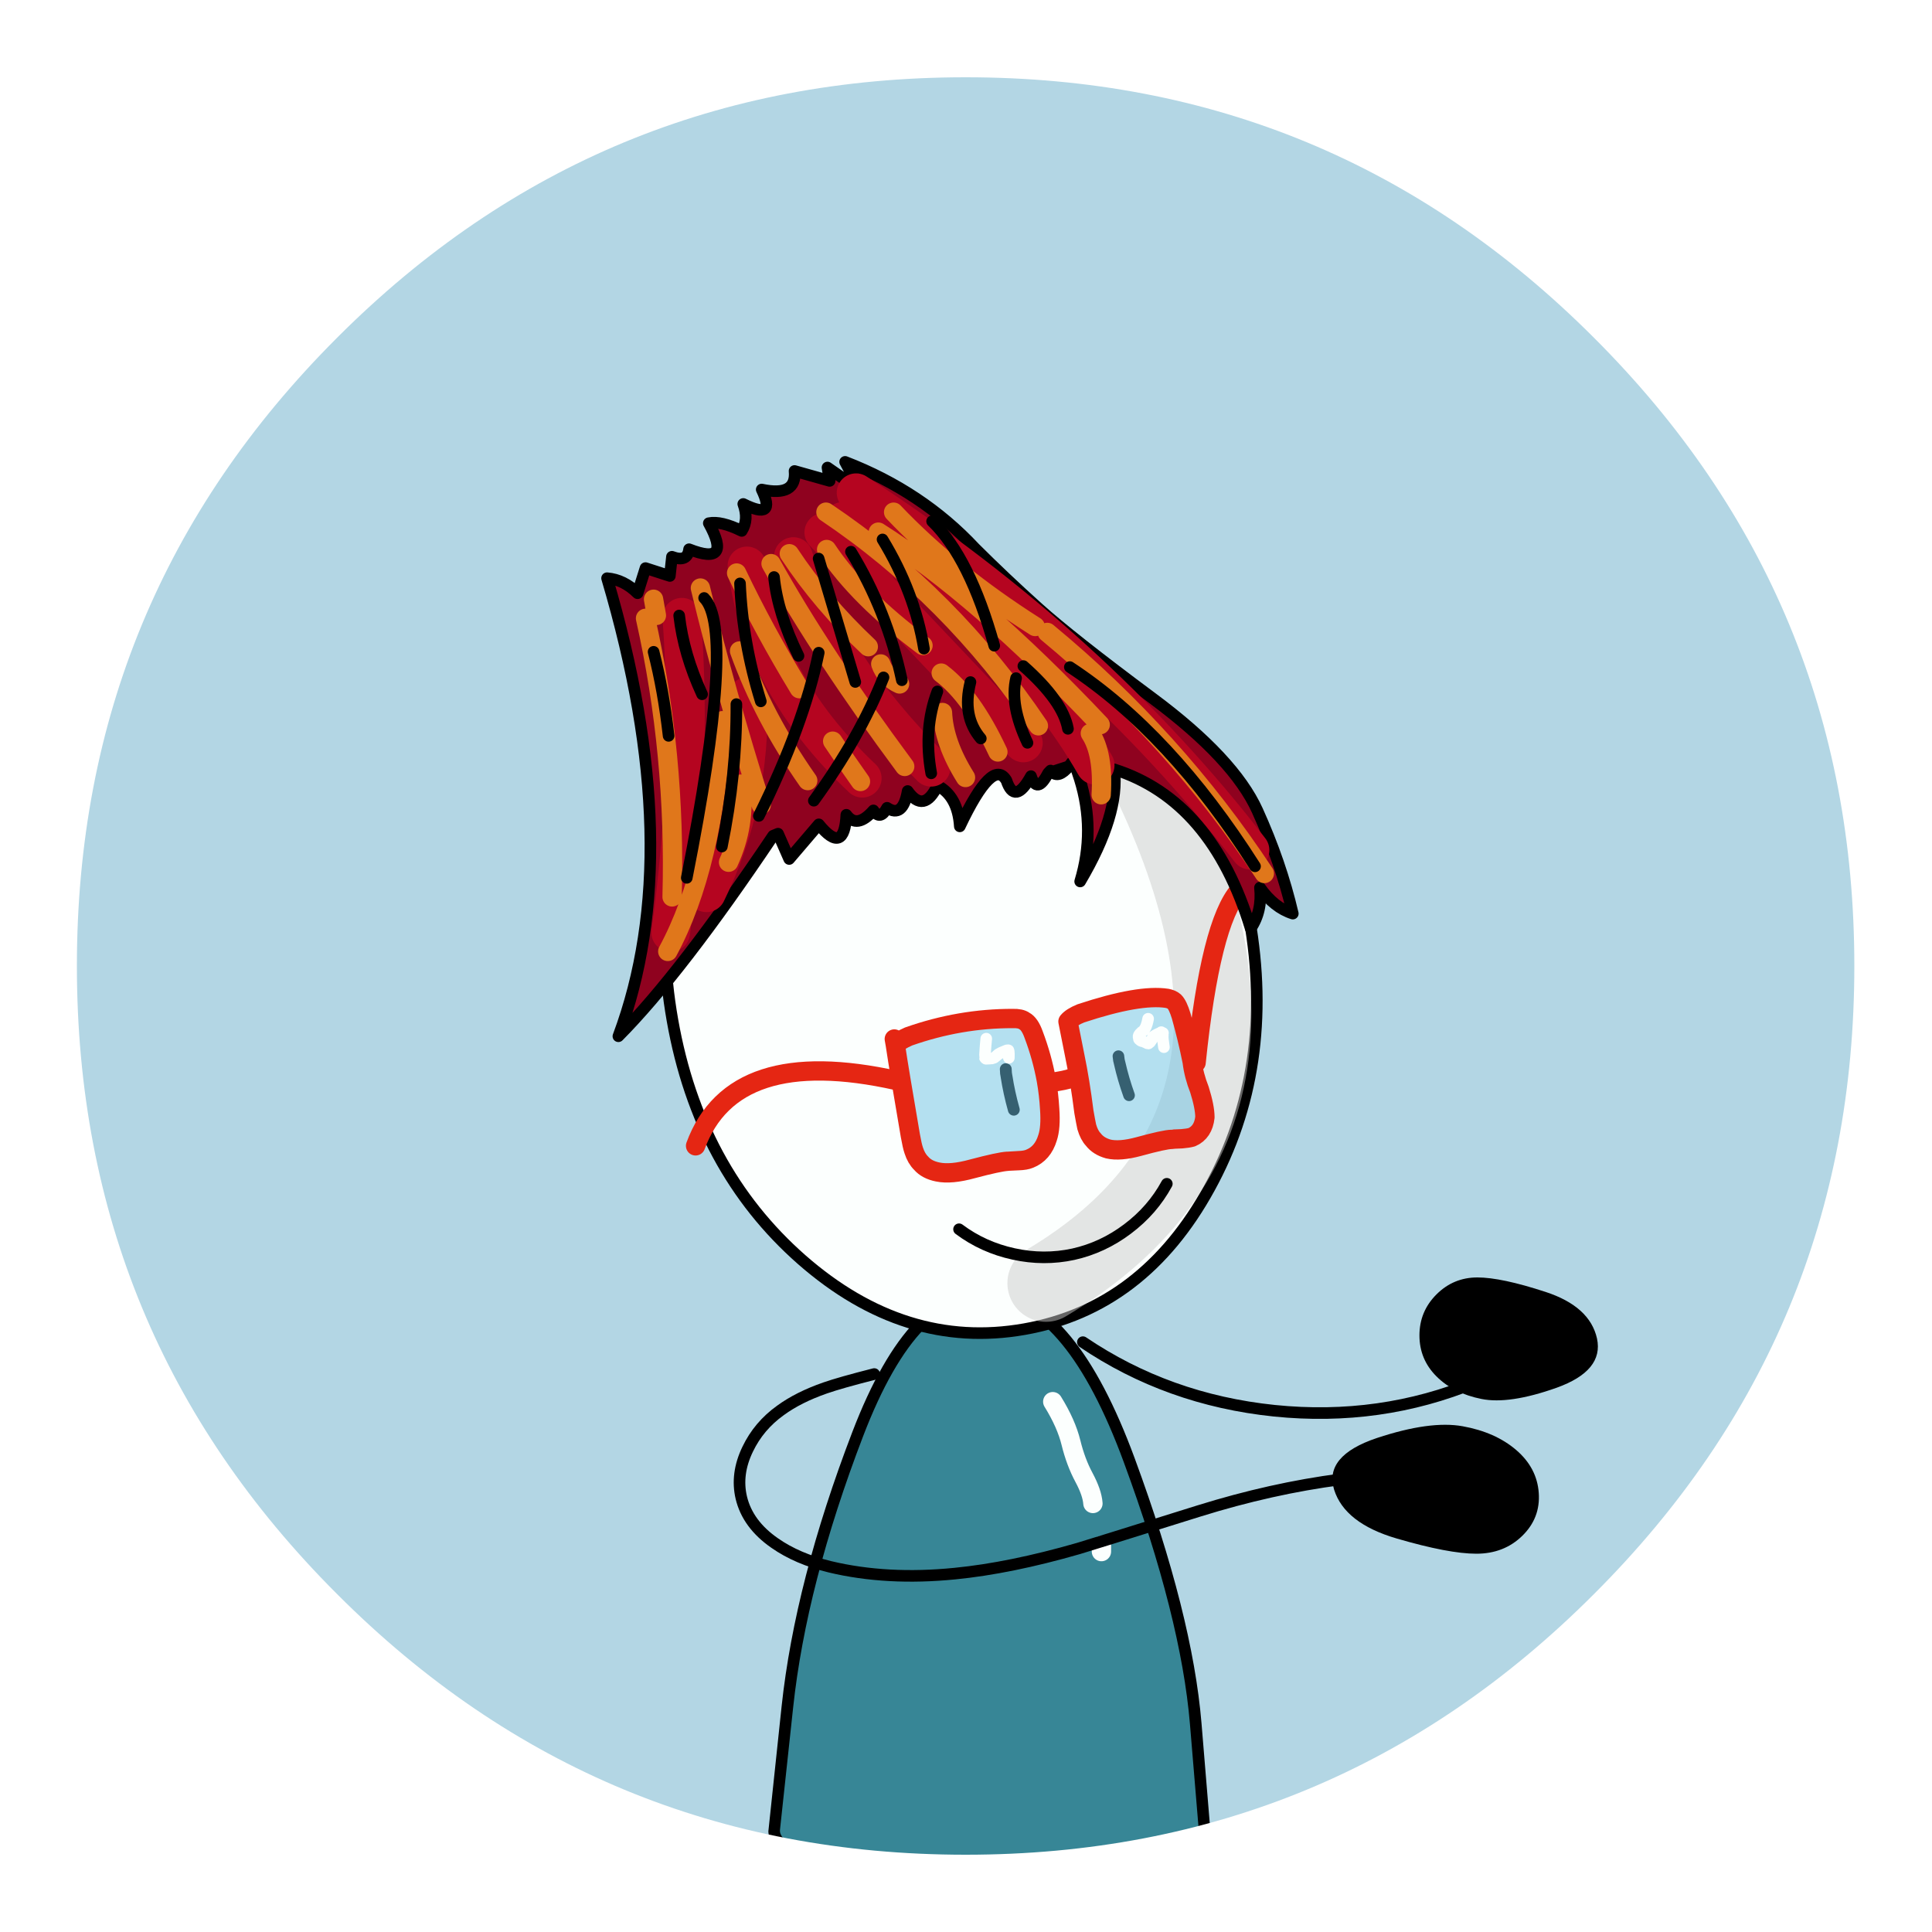
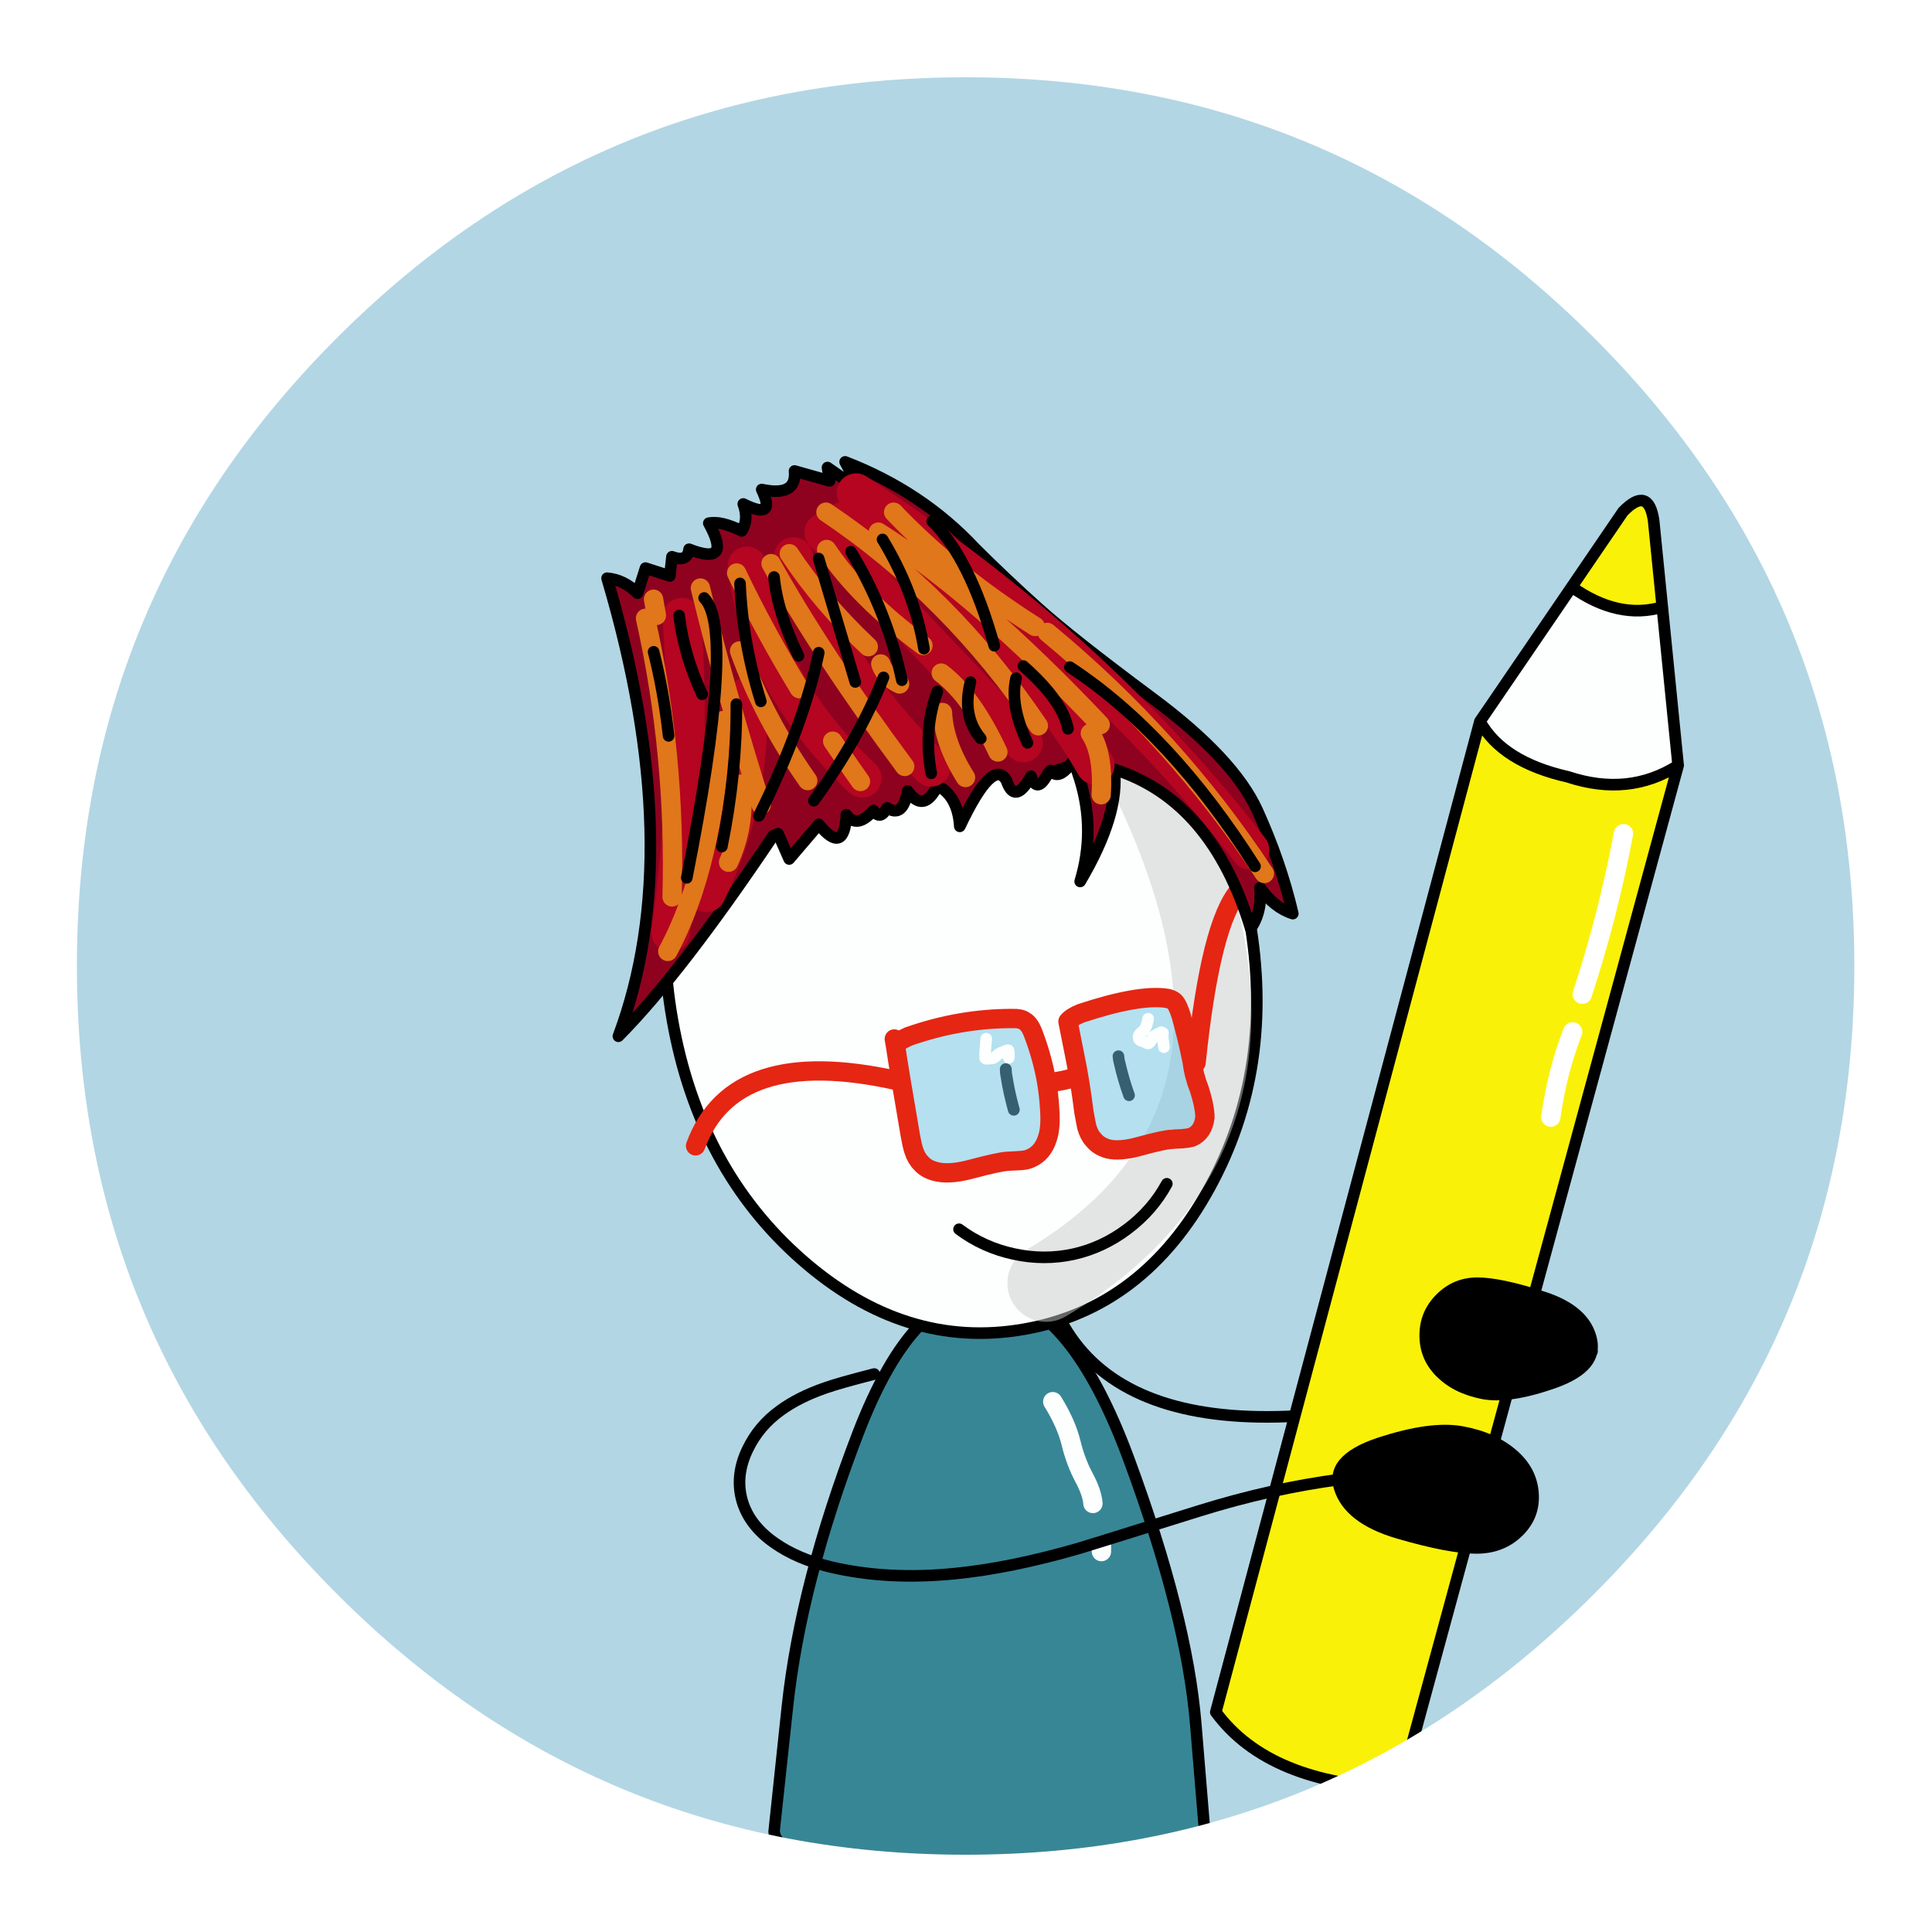
<svg xmlns="http://www.w3.org/2000/svg" xmlns:xlink="http://www.w3.org/1999/xlink" version="1.1" preserveAspectRatio="none" x="0px" y="0px" width="500px" height="500px" viewBox="0 0 500 500">
  <defs>
    <g id="background_0_Layer0_0_FILL">
      <path fill="#B3D6E4" stroke="none" d=" M 173.2 -173.25 Q 101.5 -245 0 -245 -101.5 -245 -173.25 -173.25 -245 -101.5 -245 0 -245 101.5 -173.25 173.2 -101.5 245 0 245 101.5 245 173.2 173.2 245 101.5 245 0 245 -101.5 173.2 -173.25 Z" />
    </g>
    <g id="lijf_0_Layer1_0_FILL">
      <path fill="#378696" stroke="none" d=" M 36.15 -34.2 Q 21.257 -74.688 0.95 -77.05 -19.313 -79.422 -34.1 -40.9 -48.838 -2.368 -52.3 29.65 -55.704 61.706 -55.7 61.75 -55.7 67.25 -39.45 71.15 -23.1 75.05 0 75.05 23.1 75.05 39.4 71.15 55.7 67.25 55.7 61.75 55.701 61.702 53.4 34 51.095 6.293 36.15 -34.2 Z" />
    </g>
    <g id="hoofd_25_Layer10_0_FILL">
      <path fill="#FCFFFE" stroke="none" d=" M 44.5 -28.8 Q 66.75 -56.5 66.75 -95.65 66.75 -134.8 44.5 -162.5 22.3 -190.2 -9.05 -190.2 -40.4 -190.2 -62.65 -162.5 -84.85 -134.8 -84.85 -95.65 -84.85 -56.5 -62.65 -28.8 -40.4 -1.1 -9.05 -1.1 22.3 -1.1 44.5 -28.8 Z" />
    </g>
    <g id="bril1_0_Layer1_0_FILL">
      <path fill="#6DC2E4" fill-opacity="0.498" stroke="none" d=" M 18.55 -0.5 Q 18.5 -6.65 17.35 -12.7 16.85 -15.6 15.6 -16.55 14.8 -17.4 12.75 -17.7 -0.7 -20.1 -14.6 -17.8 -17.25 -17.15 -18.35 -16.3 -18.45 -12.45 -18.5 -7.1 -18.55 -0.8 -18.6 7.55 -18.6 10.25 -18.4 11.5 -18.1 13.65 -17.1 15.05 -15.95 17 -13.25 18.05 -10 19.35 -4.25 18.8 2.8 18.2 5 18.45 5.15 18.45 7.9 18.8 9.65 19.05 10.75 18.8 14.35 18.05 16.25 14.3 17.6 11.85 18.1 7.05 18.55 3.25 18.55 -0.5 Z" />
    </g>
    <g id="bril2_0_Layer1_0_FILL">
-       <path fill="#6DC2E4" fill-opacity="0.498" stroke="none" d=" M 9.85 -16.55 Q 9.3 -17.25 8.15 -17.7 1.25 -20.05 -14.5 -17.75 -17.05 -17.2 -18.15 -16.25 -18.05 -12.25 -17.95 -7.05 -17.75 -0.6 -18.15 7.5 -18.15 10.1 -18.1 11.45 -17.85 13.7 -17 14.95 -16 16.9 -13.6 18.05 -10.8 19.25 -5.75 18.8 1.15 18.15 3 18.45 3.1 18.4 5.6 18.75 7.2 18.9 8.2 18.8 11.35 18.05 12.45 14.3 12.9 11.7 12.3 7.05 11.5 3.15 11.7 -0.4 11.55 -6.7 10.95 -12.6 10.6 -15.5 9.85 -16.55 Z" />
+       <path fill="#6DC2E4" fill-opacity="0.498" stroke="none" d=" M 11.7 -0.4 Q 11.55 -6.7 10.95 -12.6 10.6 -15.5 9.85 -16.55 9.3 -17.25 8.15 -17.7 1.25 -20.05 -14.5 -17.75 -17.05 -17.2 -18.15 -16.25 -18.05 -12.25 -17.95 -7.05 -17.75 -0.6 -18.15 7.5 -18.15 10.1 -18.1 11.45 -17.85 13.7 -17 14.95 -16 16.9 -13.6 18.05 -10.8 19.25 -5.75 18.8 1.15 18.15 3 18.45 3.1 18.4 5.6 18.75 7.2 18.9 8.2 18.8 11.35 18.05 12.45 14.3 12.9 11.7 12.3 7.05 11.5 3.15 11.7 -0.4 Z" />
    </g>
    <g id="haar_0_Layer3_0_FILL">
      <path fill="#8F021F" stroke="none" d=" M 37.5 -22.7 Q 30.35 -31.85 24.1 -40.75 13.15 -57.6 -5.1 -68.6 L -2.5 -60.65 -9.85 -67.95 -9.9 -64.45 -18.4 -68.55 Q -18.95 -61.8 -27.6 -65.3 -25.15 -56.65 -32.95 -62.45 -32.2 -58.2 -34.55 -55.65 -39.4 -59.2 -42.6 -59.1 -38.45 -47 -48.8 -53.35 -49.8 -50 -53.5 -52.2 L -54.9 -47.4 -60.75 -50.5 -63.9 -44.45 Q -66.8 -48.55 -71 -49.65 -62.7 23.4 -88.7 67.6 -70.05 54.45 -40.25 23.45 L -38.9 23.15 -37.2 30.1 -28.1 22.6 Q -23 31.75 -20.65 21.4 -18.6 25.55 -13.55 21.5 -12.3 24.45 -9.95 21.45 -6.4 24.85 -3.95 18.1 -0.85 24.65 3.9 18.05 8.6 21.7 7.75 29.45 19.25 13.25 21.7 19.85 22.7 26.6 28.15 19.85 28.85 24.85 32.65 19.85 L 33.4 19.3 Q 33.5 19.5 33.65 19.7 L 38.25 19.05 Q 38.65 18.65 39.15 18.2 L 39.8 18.8 Q 40.2 20.8 40.45 22.8 42.2 36.55 35.95 48.9 49.1 33.55 49.65 21.85 73.15 34.15 77.3 68.55 81.05 64.7 81.5 58.55 84.2 64.3 88.7 66.65 87.95 53 84.3 38.8 80.65 24.55 62.65 5.5 44.65 -13.55 37.5 -22.7 Z" />
+     </g>
+     <g id="potlood_0_Layer0_0_FILL">
+       <path fill="#FAF109" stroke="none" d=" M 59.85 -98.05 Q 47.05 -89.9 31.35 -95.1 14.35 -98.95 8.55 -109.45 L -59.8 146.95 Q -46.05 165.6 -12.15 166.65 L 59.85 -98.05 M 45.7 -80.4 Q 43.75 -70 41.1 -59.6 38.45 -49.25 35.05 -38.85 38.45 -49.25 41.1 -59.6 43.75 -70 45.7 -80.4 M 32.55 -29.1 Q 28.55 -18.85 26.9 -7.05 28.55 -18.85 32.55 -29.1 M 53.5 -161.5 Q 52.15 -170.45 45.6 -163.75 L 32.3 -144.25 Q 44.35 -135.7 55.75 -139.05 L 53.5 -161.5 Z" />
+       <path fill="#FCFFFE" stroke="none" d=" M 32.3 -144.25 L 8.55 -109.45 Q 14.35 -98.95 31.35 -95.1 47.05 -89.9 59.85 -98.05 L 55.75 -139.05 Q 44.35 -135.7 32.3 -144.25 Z" />
    </g>
    <g id="handje_0_Layer0_0_FILL">
      <path fill="#000000" stroke="none" d=" M -41.05 -14 Q -45.45 -9.6 -45.45 -3.4 -45.45 2.8 -41.05 7.2 -36.65 11.6 -29.4 13.05 -22.2 14.5 -9.95 10.15 2.3 5.75 0.5 -2.6 -1.35 -10.9 -12.8 -14.65 -24.25 -18.4 -30.45 -18.4 -36.65 -18.4 -41.05 -14 Z" />
    </g>
    <g id="afdek_0_Layer0_0_FILL">
-       <path fill="#FFFFFF" stroke="none" d=" M 250 250 L 250 -250 -250 -250 -250 250 250 250 M -169.8 -169.7 Q -99.55 -240 -0.1 -240 99.3 -240 169.55 -169.7 239.9 -99.45 239.9 0 239.9 99.45 169.55 169.65 99.3 240 -0.1 240 -99.55 240 -169.8 169.65 -240.1 99.45 -240.1 0 -240.1 -99.45 -169.8 -169.7 Z" />
+       <path fill="#FFFFFF" stroke="none" d=" M 250 -250 L -250 -250 -250 250 250 250 250 -250 M -169.8 -169.7 Q -99.55 -240 -0.1 -240 99.3 -240 169.55 -169.7 239.9 -99.45 239.9 0 239.9 99.45 169.55 169.65 99.3 240 -0.1 240 -99.55 240 -169.8 169.65 -240.1 99.45 -240.1 0 -240.1 -99.45 -169.8 -169.7 Z" />
    </g>
-     <path id="Layer7_0_1_STROKES" stroke="#000000" stroke-width="3" stroke-linejoin="round" stroke-linecap="round" fill="none" d=" M 280.25 347.35 Q 302.25 362.25 329.8 365.1 357.25 367.9 381.85 357.75" />
+     <path id="Symbool_127_0_Layer0_0_1_STROKES" stroke="#000000" stroke-width="3" stroke-linejoin="round" stroke-linecap="round" fill="none" d=" M -70.15 -15.7 Q -50.6 38.75 70.15 -1.25" />
    <path id="lijf_0_Layer1_0_1_STROKES" stroke="#000000" stroke-width="3" stroke-linejoin="round" stroke-linecap="round" fill="none" d=" M 55.7 61.75 Q 55.7 67.25 39.4 71.15 23.1 75.05 0 75.05 -23.1 75.05 -39.45 71.15 -55.7 67.25 -55.7 61.75 -55.704 61.706 -52.275 29.675 -48.838 -2.368 -34.075 -40.9 -19.313 -79.422 0.975 -77.05 21.257 -74.688 36.175 -34.2 51.095 6.293 53.4 34 55.701 61.702 55.7 61.75 Z" />
-     <path id="lijf_0_Layer0_0_1_STROKES" stroke="#FCFFFE" stroke-width="5" stroke-linejoin="round" stroke-linecap="round" fill="none" d=" M 16.4 -49.3 Q 19.9 -43.647 21.125 -38.65 22.351 -33.659 24.475 -29.7 26.599 -25.738 26.8 -22.95 M 29 -10.5 L 29 -12.05" />
+     <path id="lijf_0_Layer0_0_1_STROKES" stroke="#FCFFFE" stroke-width="5" stroke-linejoin="round" stroke-linecap="round" fill="none" d=" M 29 -10.5 L 29 -12.05 M 16.4 -49.3 Q 19.9 -43.647 21.125 -38.65 22.351 -33.659 24.475 -29.7 26.599 -25.738 26.8 -22.95" />
    <path id="hoofd_25_Layer10_0_1_STROKES" stroke="#000000" stroke-width="3" stroke-linejoin="round" stroke-linecap="round" fill="none" d=" M 66.75 -95.65 Q 66.75 -56.5 44.5 -28.8 22.3 -1.1 -9.05 -1.1 -40.4 -1.1 -62.65 -28.8 -84.85 -56.5 -84.85 -95.65 -84.85 -134.8 -62.65 -162.5 -40.4 -190.2 -9.05 -190.2 22.3 -190.2 44.5 -162.5 66.75 -134.8 66.75 -95.65 Z" />
    <path id="hoofd_25_Layer9_0_1_STROKES" stroke="#CCCCCC" stroke-opacity="0.498" stroke-width="20" stroke-linejoin="round" stroke-linecap="round" fill="none" d=" M -1.45 -11.85 Q 75.95 -41.15 46.45 -139.75" />
    <path id="ogen_25_Layer0_0_1_STROKES" stroke="#000000" stroke-width="3" stroke-linejoin="round" stroke-linecap="round" fill="none" d=" M -1.9 -1.25 Q -2 -0.1 -1.9 0.6 -1.7 4.8 -0.95 9.2" />
    <path id="bril1_0_Layer1_0_1_STROKES" stroke="#E52613" stroke-width="5" stroke-linejoin="round" stroke-linecap="round" fill="none" d=" M -18.35 -16.3 Q -17.25 -17.15 -14.6 -17.8 -0.7 -20.1 12.75 -17.7 14.8 -17.4 15.6 -16.55 16.85 -15.6 17.35 -12.7 18.5 -6.65 18.55 -0.5 18.55 3.25 18.1 7.05 17.6 11.85 16.25 14.3 14.35 18.05 10.75 18.8 9.65 19.05 7.9 18.8 5.15 18.45 5 18.45 2.8 18.2 -4.25 18.8 -10 19.35 -13.25 18.05 -15.95 17 -17.1 15.05 -18.1 13.65 -18.4 11.5 -18.6 10.25 -18.6 7.55 -18.55 -0.8 -18.5 -7.1 -18.45 -12.45 -18.35 -16.3 -18.35 -17.1 -18.35 -17.8" />
    <path id="bril1_0_Layer0_0_1_STROKES" stroke="#FCFFFE" stroke-width="3" stroke-linejoin="round" stroke-linecap="round" fill="none" d=" M 5.1 -13.75 Q 4.5 -11.6 4.25 -10.5 4 -9.65 4 -9.1 3.9 -9 3.9 -8.95 3.9 -8.85 4 -8.85 4 -8.6 4.35 -8.6 4.6 -8.6 5.25 -8.5 5.7 -8.4 6 -8.5 6.3 -8.5 6.75 -8.8 L 7.5 -9.25 Q 8.1 -9.5 9.35 -9.75 L 9.85 -9.85 Q 10.25 -9.85 10.25 -9.75 L 10.25 -9.35 Q 10.25 -9.1 10 -7.85" />
    <path id="bril2_0_Layer1_0_1_STROKES" stroke="#E52613" stroke-width="5" stroke-linejoin="round" stroke-linecap="round" fill="none" d=" M -18.15 -16.25 Q -17.05 -17.2 -14.5 -17.75 1.25 -20.05 8.15 -17.7 9.3 -17.25 9.85 -16.55 10.6 -15.5 10.95 -12.6 11.55 -6.7 11.7 -0.4 11.5 3.15 12.3 7.05 12.9 11.7 12.45 14.3 11.35 18.05 8.2 18.8 7.2 18.9 5.6 18.75 3.1 18.4 3 18.45 1.15 18.15 -5.75 18.8 -10.8 19.25 -13.6 18.05 -16 16.9 -17 14.95 -17.85 13.7 -18.1 11.45 -18.15 10.1 -18.15 7.5 -17.75 -0.6 -17.95 -7.05 -18.05 -12.25 -18.15 -16.25 Z" />
    <path id="bril2_0_Layer0_0_1_STROKES" stroke="#FCFFFE" stroke-width="3" stroke-linejoin="round" stroke-linecap="round" fill="none" d=" M 2.4 -13.35 Q 1.4 -10.65 0.2 -10.3 -1.2 -9.45 -0.75 -8.8 L -0.8 -8.65 Q -0.95 -8.5 -0.7 -8.5 -0.75 -8.2 -0.15 -7.9 0 -7.95 0.8 -7.35 1.45 -6.8 1.5 -7.2 1.75 -7.05 2.15 -7.65 2.45 -7.75 2.75 -8.45 3.2 -8.8 4.6 -9.15 4.8 -8.85 5.15 -9.35 5.25 -9.1 5.55 -9.05 5.3 -8.65 5.4 -8.4 5.2 -7.9 5.15 -5.4" />
-     <path id="hoofd_25_Layer4_0_1_STROKES" stroke="#000000" stroke-width="3" stroke-linejoin="round" stroke-linecap="round" fill="none" d=" M -21.2 -29.5 Q -15.85 -23.8 -8.4 -20.75 -1 -17.7 6.8 -18 14.6 -18.35 21.75 -22 28.95 -25.65 33.8 -31.75" />
-     <path id="hoofd_25_Layer3_0_1_STROKES" stroke="#E52613" stroke-width="5" stroke-linejoin="round" stroke-linecap="round" fill="none" d=" M 46.7 -61.3 Q 56.65 -96.3 65.45 -103.25" />
-     <path id="hoofd_25_Layer2_0_1_STROKES" stroke="#E52613" stroke-width="5" stroke-linejoin="round" stroke-linecap="round" fill="none" d=" M 8.7 -62.75 L 10.4 -62.75 Q 13.95 -62.7 15.25 -63.2" />
-     <path id="hoofd_25_Layer1_0_1_STROKES" stroke="#E52613" stroke-width="5" stroke-linejoin="round" stroke-linecap="round" fill="none" d=" M -30.4 -70.2 Q -70.5 -86.85 -84.6 -62.6" />
+     <path id="Symbool_229_0_Layer0_0_1_STROKES" stroke="#000000" stroke-width="3" stroke-linejoin="round" stroke-linecap="round" fill="none" d=" M -27.5 -4.65 Q -22.15 1.05 -14.7 4.1 -7.3 7.15 0.5 6.85 8.3 6.5 15.45 2.85 22.65 -0.8 27.5 -6.9" />
+     <path id="Symbool_204_0_Layer0_0_1_STROKES" stroke="#E52613" stroke-width="5" stroke-linejoin="round" stroke-linecap="round" fill="none" d=" M -9.35 20.95 Q 0.6 -14.05 9.4 -21" />
+     <path id="Symbool_179_0_Layer0_0_1_STROKES" stroke="#E52613" stroke-width="5" stroke-linejoin="round" stroke-linecap="round" fill="none" d=" M -3.25 0.2 L -1.55 0.2 Q 2 0.25 3.3 -0.25" />
+     <path id="Symbool_154_0_Layer0_0_1_STROKES" stroke="#E52613" stroke-width="5" stroke-linejoin="round" stroke-linecap="round" fill="none" d=" M 27.1 -0.4 Q -13 -17.05 -27.1 7.2" />
    <path id="haar_0_Layer3_0_1_STROKES" stroke="#000000" stroke-width="3" stroke-linejoin="round" stroke-linecap="round" fill="none" d=" M 38.25 19.05 Q 38.65 18.65 39.15 18.2 L 39.8 18.8 Q 40.2 20.8 40.45 22.8 42.2 36.55 35.95 48.9 49.1 33.55 49.65 21.85 73.15 34.15 77.3 68.55 81.05 64.7 81.5 58.55 84.2 64.3 88.7 66.65 87.95 53 84.3 38.8 80.65 24.55 62.65 5.5 44.65 -13.55 37.5 -22.7 30.35 -31.85 24.1 -40.75 13.15 -57.6 -5.1 -68.6 L -2.5 -60.65 -9.85 -67.95 -9.9 -64.45 -18.4 -68.55 Q -18.95 -61.8 -27.6 -65.3 -25.15 -56.65 -32.95 -62.45 -32.2 -58.2 -34.55 -55.65 -39.4 -59.2 -42.6 -59.1 -38.45 -47 -48.8 -53.35 -49.8 -50 -53.5 -52.2 L -54.9 -47.4 -60.75 -50.5 -63.9 -44.45 Q -66.8 -48.55 -71 -49.65 -62.7 23.4 -88.7 67.6 -70.05 54.45 -40.25 23.45 L -38.9 23.15 -37.2 30.1 -28.1 22.6 Q -23 31.75 -20.65 21.4 -18.6 25.55 -13.55 21.5 -12.3 24.45 -9.95 21.45 -6.4 24.85 -3.95 18.1 -0.85 24.65 3.9 18.05 8.6 21.7 7.75 29.45 19.25 13.25 21.7 19.85 22.7 26.6 28.15 19.85 28.85 24.85 32.65 19.85 L 33.4 19.3 Q 33.5 19.5 33.65 19.7 L 38.25 19.05 Q 35.05 21.75 33.65 19.7" />
-     <path id="haar_0_Layer2_0_1_STROKES" stroke="#B50520" stroke-width="10" stroke-linejoin="round" stroke-linecap="round" fill="none" d=" M -59.8 35 Q -44.202 13.696 -40.4 -13.25 M -53.7 -36.35 Q -57.84 3.575 -70.7 43.5 M -14.95 12.8 Q -36.277 -15.893 -34.8 -46.5 M -22.55 -46.8 Q -18.379 -17.48 3.1 13.1 M 27.7 11.05 L -13.7 -51.6 M 45 19.95 Q 30.632 -19.775 -8.3 -53.55 M -3.7 -60.25 Q 49.878 -10.27 80.65 48.55" />
-     <path id="haar_0_Layer1_0_1_STROKES" stroke="#E0771B" stroke-width="5" stroke-linejoin="round" stroke-linecap="round" fill="none" d=" M 5 -53.6 Q 17.18 -35.251 35.95 -18.1 M 45.2 27.75 Q 47.696 17.379 45.2 11.6 M 9.9 -10.45 Q 16.63 -3.238 20.8 12.2 M 8.45 -0.35 Q 7.427 7.451 11.4 17.25 M 48.1 9.85 Q 22.676 -28.716 0.2 -49.2 M 38.75 -16.05 Q 66.557 16.582 83.25 55.15 M -60.1 -42.2 L -60.1 -37.95 M -5.1 -15.5 Q -4.436 -11.733 -1.2 -9.55 M -23.45 -47.7 Q -17.374 -33.668 -7.5 -20.45 M -37.75 -45.15 Q -33.314 -29.178 -26.95 -12.85 M -20.825 2.025 Q -18.298 7.76 -15.55 13.55 M -52.8 28.2 Q -46.72 19.443 -46.15 8.85 M -72.3 48.2 Q -56.803 28.642 -48 -8.15 M -63 -37.7 Q -61.344 -1.6 -68.75 34.5 M -47.65 -42.95 Q -45.927 -15.305 -41.9 15.05 M -40.5 -25.15 Q -37.431 -7.185 -28.95 10.95 M -3.6 11.7 Q -19.668 -20.452 -28.55 -46 M -13.75 -47.1 Q -7.787 -33.435 6.5 -18.3 M -12.25 -56.65 Q 15.78 -29.703 32.3 7.35" />
-     <path id="haar_0_Layer0_0_1_STROKES" stroke="#000000" stroke-width="3" stroke-linejoin="round" stroke-linecap="round" fill="none" d=" M 0.95 -47.15 Q 6.751 -32.3 6.6 -17.45 M 14.4 -49.55 Q 22.356 -38.546 24.65 -15.05 M 42.95 -6.2 Q 65.587 15.107 81.2 52.9 M 31.15 -8.55 Q 39.662 2.145 39.7 9.45 M 28.75 -5.8 Q 25.906 0.804 28.75 11.2 M 16.95 -6.85 Q 13.212 1.449 17.05 8 M 8.1 -5.95 Q 2.796 2.964 2.85 14.65 M -54.3 -36.9 Q -54.91 -26.839 -52 -15.8 M -62.45 -28.8 Q -61.67 -18.505 -62.4 -6.7 M -28.4 -42.45 Q -29.079 -32.913 -25.7 -21.25 M -37.35 -42.35 Q -39.365 -27.216 -37.35 -11.35 M -16.2 -45.15 L -12.4 -12.05 M -7.65 -45.45 Q -1.113 -28.789 -0.45 -10.4 M -43.7 -11.75 Q -46.738 5.984 -53.8 23.9 M -47.15 -40.25 Q -40.481 -30.669 -64.15 30.3 M -5 -11.95 Q -13.755 2.29 -28.3 16.35 M -20.4 -21.15 Q -27.464 -3.358 -43 17.75" />
-     <path id="Layer2_0_1_STROKES" stroke="#000000" stroke-width="3" stroke-linejoin="round" stroke-linecap="round" fill="none" d=" M 226.25 355.6 Q 217.4 357.85 213.55 359.2 206.65 361.6 202 365 196.4 369 193.5 375.05 190.4 381.45 191.85 387.6 193.5 394.5 200.5 399.35 206.35 403.45 214.85 405.5 229.55 409 247.1 407.25 261.4 405.85 279.1 400.75 280.85 400.25 310.25 391.05 329 385.2 347 382.85" />
+     <path id="haar_0_Layer2_0_1_STROKES" stroke="#B50520" stroke-width="10" stroke-linejoin="round" stroke-linecap="round" fill="none" d=" M -3.7 -60.25 Q 49.878 -10.27 80.65 48.55 M 45 19.95 Q 30.632 -19.775 -8.3 -53.55 M 27.7 11.05 L -13.7 -51.6 M -22.55 -46.8 Q -18.379 -17.48 3.1 13.1 M -14.95 12.8 Q -36.277 -15.893 -34.8 -46.5 M -53.7 -36.35 Q -57.84 3.575 -70.7 43.5 M -59.8 35 Q -44.202 13.696 -40.4 -13.25" />
+     <path id="haar_0_Layer1_0_1_STROKES" stroke="#E0771B" stroke-width="5" stroke-linejoin="round" stroke-linecap="round" fill="none" d=" M 5 -53.6 Q 17.18 -35.251 35.95 -18.1 M 45.2 27.75 Q 47.696 17.379 45.2 11.6 M 38.75 -16.05 Q 66.557 16.582 83.25 55.15 M 48.1 9.85 Q 22.676 -28.716 0.2 -49.2 M 8.45 -0.35 Q 7.427 7.451 11.4 17.25 M 9.9 -10.45 Q 16.63 -3.238 20.8 12.2 M -60.1 -42.2 L -60.1 -37.95 M -37.75 -45.15 Q -33.314 -29.178 -26.95 -12.85 M -23.45 -47.7 Q -17.374 -33.668 -7.5 -20.45 M -5.1 -15.5 Q -4.436 -11.733 -1.2 -9.55 M -20.825 2.025 Q -18.298 7.76 -15.55 13.55 M -52.8 28.2 Q -46.72 19.443 -46.15 8.85 M -3.6 11.7 Q -19.668 -20.452 -28.55 -46 M -40.5 -25.15 Q -37.431 -7.185 -28.95 10.95 M -47.65 -42.95 Q -45.927 -15.305 -41.9 15.05 M -63 -37.7 Q -61.344 -1.6 -68.75 34.5 M -72.3 48.2 Q -56.803 28.642 -48 -8.15 M -12.25 -56.65 Q 15.78 -29.703 32.3 7.35 M -13.75 -47.1 Q -7.787 -33.435 6.5 -18.3" />
+     <path id="haar_0_Layer0_0_1_STROKES" stroke="#000000" stroke-width="3" stroke-linejoin="round" stroke-linecap="round" fill="none" d=" M 0.95 -47.15 Q 6.751 -32.3 6.6 -17.45 M 14.4 -49.55 Q 22.356 -38.546 24.65 -15.05 M 8.1 -5.95 Q 2.796 2.964 2.85 14.65 M 16.95 -6.85 Q 13.212 1.449 17.05 8 M 28.75 -5.8 Q 25.906 0.804 28.75 11.2 M 31.15 -8.55 Q 39.662 2.145 39.7 9.45 M 42.95 -6.2 Q 65.587 15.107 81.2 52.9 M -62.45 -28.8 Q -61.67 -18.505 -62.4 -6.7 M -54.3 -36.9 Q -54.91 -26.839 -52 -15.8 M -7.65 -45.45 Q -1.113 -28.789 -0.45 -10.4 M -16.2 -45.15 L -12.4 -12.05 M -37.35 -42.35 Q -39.365 -27.216 -37.35 -11.35 M -28.4 -42.45 Q -29.079 -32.913 -25.7 -21.25 M -20.4 -21.15 Q -27.464 -3.358 -43 17.75 M -5 -11.95 Q -13.755 2.29 -28.3 16.35 M -47.15 -40.25 Q -40.481 -30.669 -64.15 30.3 M -43.7 -11.75 Q -46.738 5.984 -53.8 23.9" />
+     <path id="potlood_0_Layer0_0_1_STROKES" stroke="#000000" stroke-width="3" stroke-linejoin="round" stroke-linecap="round" fill="none" d=" M 55.75 -139.05 L 53.5 -161.5 Q 52.15 -170.45 45.6 -163.75 L 32.3 -144.25 Q 44.35 -135.7 55.75 -139.05 L 59.85 -98.05 -12.15 166.65 Q -46.05 165.6 -59.8 146.95 L 8.55 -109.45 32.3 -144.25 M 8.55 -109.45 Q 14.35 -98.95 31.35 -95.1 47.05 -89.9 59.85 -98.05" />
+     <path id="potlood_0_Layer0_0_2_STROKES" stroke="#FFFFFF" stroke-width="5" stroke-linejoin="round" stroke-linecap="round" fill="none" d=" M 45.7 -80.4 Q 43.75 -70 41.1 -59.6 38.45 -49.25 35.05 -38.85 M 32.55 -29.1 Q 28.55 -18.85 26.9 -7.05" />
+     <path id="Symbool_129_0_Layer0_0_1_STROKES" stroke="#000000" stroke-width="3" stroke-linejoin="round" stroke-linecap="round" fill="none" d=" M -42.95 -26.1 Q -51.8 -23.85 -55.65 -22.5 -62.55 -20.1 -67.2 -16.7 -72.8 -12.7 -75.7 -6.65 -78.8 -0.25 -77.35 5.9 -75.7 12.8 -68.7 17.65 -62.85 21.75 -54.35 23.8 -39.65 27.3 -22.1 25.55 -7.8 24.15 9.9 19.05 11.65 18.55 41.05 9.35 59.8 3.5 77.8 1.15" />
    <path id="afdek_0_Layer0_0_1_STROKES" stroke="#FFFFFF" stroke-width="20" stroke-linejoin="round" stroke-linecap="round" fill="none" d=" M 239.9 0 Q 239.9 99.45 169.55 169.65 99.3 240 -0.1 240 -99.55 240 -169.8 169.65 -240.1 99.45 -240.1 0 -240.1 -99.45 -169.8 -169.7 -99.55 -240 -0.1 -240 99.3 -240 169.55 -169.7 239.9 -99.45 239.9 0 Z" />
  </defs>
  <g transform="matrix( 1, 0, 0, 1, 250,250) ">
    <g transform="matrix( 1, 0, 0, 1, 0,0) ">
      <use xlink:href="#background_0_Layer0_0_FILL" />
    </g>
  </g>
-   <g transform="matrix( 1, 0, 0, 1, 0,0) ">
-     <use xlink:href="#Layer7_0_1_STROKES" />
+   <g transform="matrix( 1, 0, 0, 1, 341.85,351) ">
+     <g transform="matrix( 1, 0, 0, 1, 0,0) ">
+       <use xlink:href="#Symbool_127_0_Layer0_0_1_STROKES" />
+     </g>
  </g>
  <g transform="matrix( 1, 0, 0, 1, 256.05,412.05) ">
    <g transform="matrix( 1, 0, 0, 1, 0,0) ">
      <use xlink:href="#lijf_0_Layer1_0_FILL" />
      <use xlink:href="#lijf_0_Layer1_0_1_STROKES" />
    </g>
    <g transform="matrix( 1, 0, 0, 1, 0,0) ">
      <use xlink:href="#lijf_0_Layer0_0_1_STROKES" />
    </g>
  </g>
  <g transform="matrix( 0.9848022, -0.173645, 0.173645, 0.9848022, 274.2,343.5) ">
    <g transform="matrix( 1, 0, 0, 1, 0,0) ">
      <use xlink:href="#hoofd_25_Layer10_0_FILL" />
      <use xlink:href="#hoofd_25_Layer10_0_1_STROKES" />
    </g>
    <g transform="matrix( 1, 0, 0, 1, 0,0) ">
      <use xlink:href="#hoofd_25_Layer9_0_1_STROKES" />
    </g>
    <g transform="matrix( 1.017578, 0.07113647, -0.07113647, 1.017578, -0.25,-66.8) ">
      <g transform="matrix( 1, 0, 0, 1, 0,0) ">
        <use xlink:href="#ogen_25_Layer0_0_1_STROKES" />
      </g>
    </g>
    <g transform="matrix( 1, 0, 0, 1, 29.1,-65.2) ">
      <g transform="matrix( 1, 0, 0, 1, 0,0) ">
        <use xlink:href="#ogen_25_Layer0_0_1_STROKES" />
      </g>
    </g>
    <g transform="matrix( 1, 0, 0, 1, -10.8,-63.1) ">
      <g transform="matrix( 1, 0, 0, 1, 0,0) ">
        <use xlink:href="#bril1_0_Layer1_0_FILL" />
        <use xlink:href="#bril1_0_Layer1_0_1_STROKES" />
      </g>
      <g transform="matrix( 1, 0, 0, 1, 0,0) ">
        <use xlink:href="#bril1_0_Layer0_0_1_STROKES" />
      </g>
    </g>
    <g transform="matrix( 1, 0, 0, 1, 34.05,-61.3) ">
      <g transform="matrix( 1, 0, 0, 1, 0,0) ">
        <use xlink:href="#bril2_0_Layer1_0_FILL" />
        <use xlink:href="#bril2_0_Layer1_0_1_STROKES" />
      </g>
      <g transform="matrix( 1, 0, 0, 1, 0,0) ">
        <use xlink:href="#bril2_0_Layer0_0_1_STROKES" />
      </g>
    </g>
-     <g transform="matrix( 1, 0, 0, 1, 0,0) ">
-       <use xlink:href="#hoofd_25_Layer4_0_1_STROKES" />
+     <g transform="matrix( 1, 0, 0, 1, 6.3,-24.85) ">
+       <g transform="matrix( 1, 0, 0, 1, 0,0) ">
+         <use xlink:href="#Symbool_229_0_Layer0_0_1_STROKES" />
+       </g>
    </g>
-     <g transform="matrix( 1, 0, 0, 1, 0,0) ">
-       <use xlink:href="#hoofd_25_Layer3_0_1_STROKES" />
+     <g transform="matrix( 1, 0, 0, 1, 56.05,-82.25) ">
+       <g transform="matrix( 1, 0, 0, 1, 0,0) ">
+         <use xlink:href="#Symbool_204_0_Layer0_0_1_STROKES" />
+       </g>
    </g>
-     <g transform="matrix( 1, 0, 0, 1, 0,0) ">
-       <use xlink:href="#hoofd_25_Layer2_0_1_STROKES" />
+     <g transform="matrix( 1, 0, 0, 1, 11.95,-62.95) ">
+       <g transform="matrix( 1, 0, 0, 1, 0,0) ">
+         <use xlink:href="#Symbool_179_0_Layer0_0_1_STROKES" />
+       </g>
    </g>
-     <g transform="matrix( 1, 0, 0, 1, 0,0) ">
-       <use xlink:href="#hoofd_25_Layer1_0_1_STROKES" />
+     <g transform="matrix( 1, 0, 0, 1, -57.5,-69.8) ">
+       <g transform="matrix( 1, 0, 0, 1, 0,0) ">
+         <use xlink:href="#Symbool_154_0_Layer0_0_1_STROKES" />
+       </g>
    </g>
    <g transform="matrix( 1, 0, 0, 1, -10.65,-161.6) ">
      <g transform="matrix( 1, 0, 0, 1, 0,0) ">
        <use xlink:href="#haar_0_Layer3_0_FILL" />
        <use xlink:href="#haar_0_Layer3_0_1_STROKES" />
      </g>
      <g transform="matrix( 1, 0, 0, 1, 0,0) ">
        <use xlink:href="#haar_0_Layer2_0_1_STROKES" />
      </g>
      <g transform="matrix( 1, 0, 0, 1, 0,0) ">
        <use xlink:href="#haar_0_Layer1_0_1_STROKES" />
      </g>
      <g transform="matrix( 1, 0, 0, 1, 0,0) ">
        <use xlink:href="#haar_0_Layer0_0_1_STROKES" />
      </g>
    </g>
  </g>
  <g transform="matrix( 1, 0, 0, 1, 374.45,296.15) ">
+     <g transform="matrix( 1, 0, 0, 1, 0,0) ">
+       <g transform="matrix( 1, 0, 0, 1, 0,0) ">
+         <use xlink:href="#potlood_0_Layer0_0_FILL" />
+         <use xlink:href="#potlood_0_Layer0_0_1_STROKES" />
+         <use xlink:href="#potlood_0_Layer0_0_2_STROKES" />
+       </g>
+     </g>
    <g transform="matrix( 1, 0, 0, 1, 38.35,52.85) ">
      <g transform="matrix( 1, 0, 0, 1, 0,0) ">
        <use xlink:href="#handje_0_Layer0_0_FILL" />
      </g>
    </g>
-     <g transform="matrix( -1.151321, 0, -0.07435608, -1.04892, -28.8,86.65) ">
+     <g transform="matrix( -1.151306, 0, -0.07435608, -1.04892, -28.8,86.65) ">
      <g transform="matrix( 1, 0, 0, 1, 0,0) ">
        <use xlink:href="#handje_0_Layer0_0_FILL" />
      </g>
    </g>
  </g>
-   <g transform="matrix( 1, 0, 0, 1, 0,0) ">
-     <use xlink:href="#Layer2_0_1_STROKES" />
+   <g transform="matrix( 1, 0, 0, 1, 269.2,381.7) ">
+     <g transform="matrix( 1, 0, 0, 1, 0,0) ">
+       <use xlink:href="#Symbool_129_0_Layer0_0_1_STROKES" />
+     </g>
  </g>
  <g transform="matrix( 1, 0, 0, 1, 250,250) ">
    <g transform="matrix( 1, 0, 0, 1, 0,0) ">
      <use xlink:href="#afdek_0_Layer0_0_FILL" />
      <use xlink:href="#afdek_0_Layer0_0_1_STROKES" />
    </g>
  </g>
</svg>
